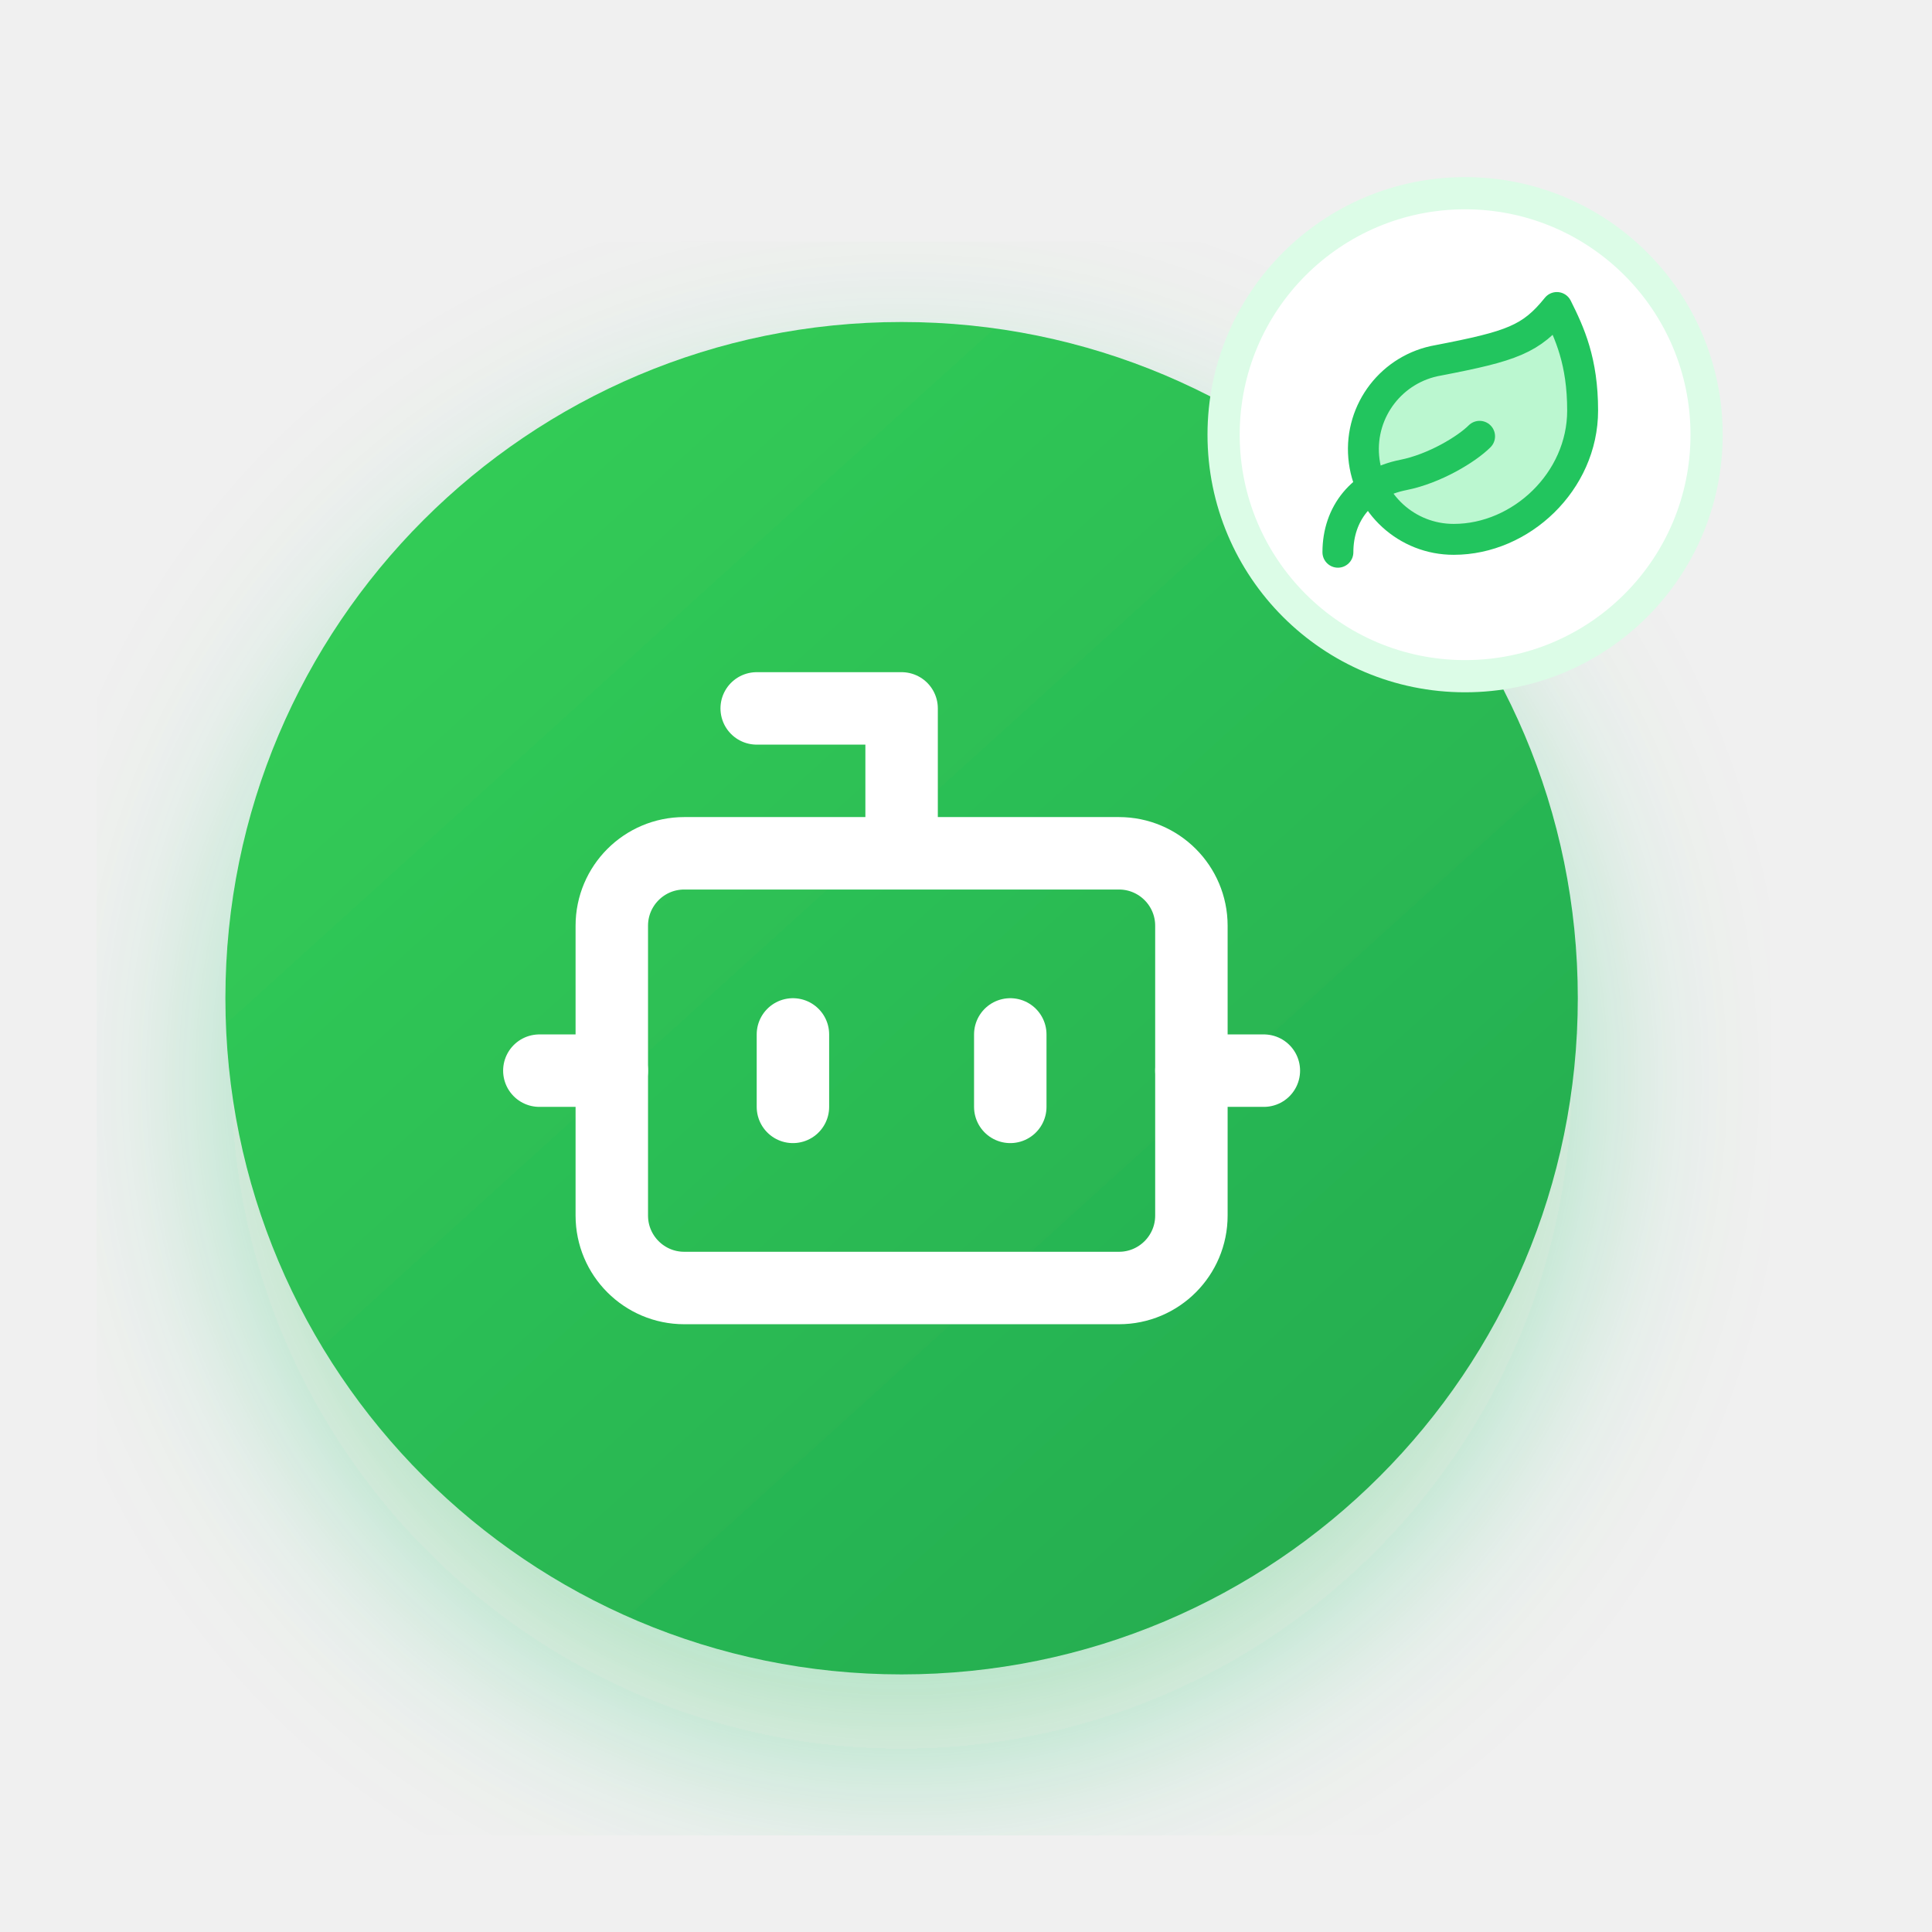
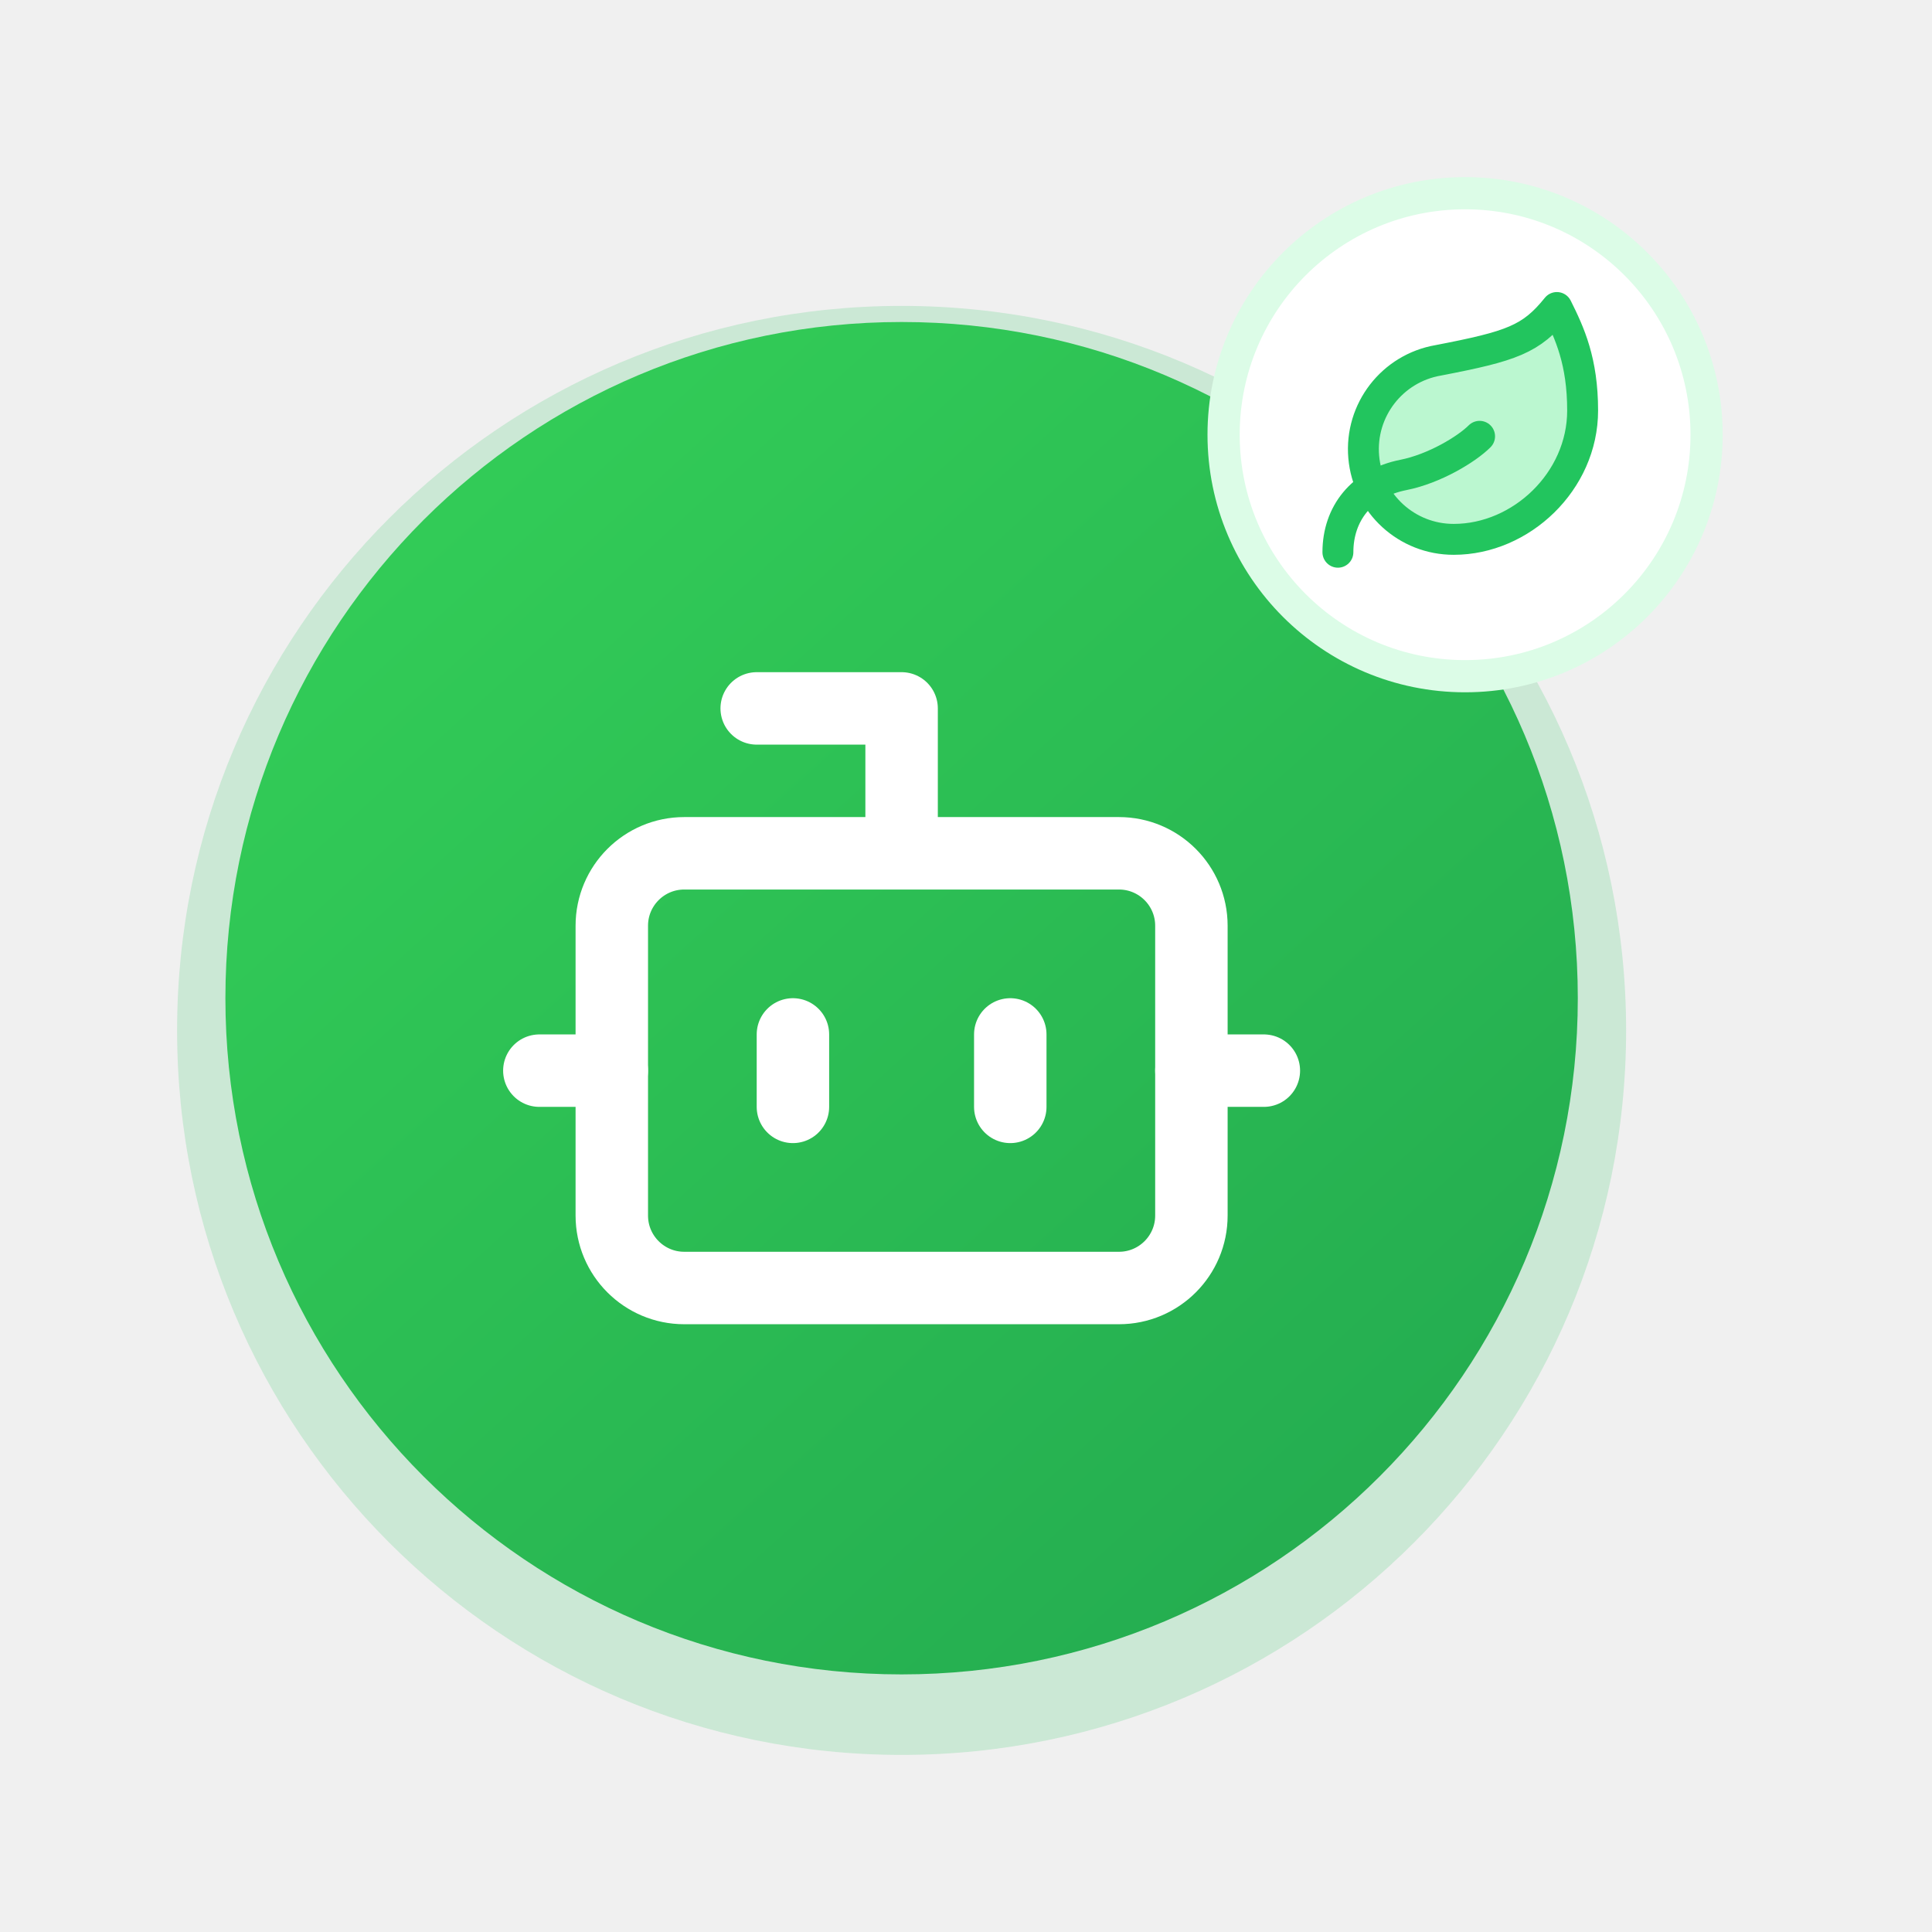
<svg xmlns="http://www.w3.org/2000/svg" viewBox="0 0 120 120" width="120" height="120" fill="none">
  <defs>
    <linearGradient id="ecoGrad" x1="20" y1="20" x2="96" y2="104" gradientUnits="userSpaceOnUse">
      <stop offset="0%" stop-color="#34d058" />
      <stop offset="100%" stop-color="#22a84f" />
    </linearGradient>
-     <filter id="softShadow" x="6" y="10" width="104" height="104" filterUnits="userSpaceOnUse">
-       <feDropShadow dx="0" dy="5" stdDeviation="6" flood-color="#22c55e" flood-opacity="0.32" />
-     </filter>
  </defs>
-   <circle cx="56" cy="62" r="42" fill="url(#ecoGrad)" filter="url(#softShadow)" />
-   <g transform="translate(29, 35) scale(2.25)" stroke="#ffffff" stroke-width="2" stroke-linecap="round" stroke-linejoin="round" fill="none">
+   <circle cx="56" cy="64" r="45" fill="#22c55e" fill-opacity="0.18" />
+   <circle cx="56" cy="62" r="42" fill="url(#ecoGrad)" />
+   <g transform="translate(29, 35) scale(2.25)" stroke="#ffffff" stroke-width="2" stroke-linecap="round" stroke-linejoin="round">
    <path d="M12 8V4H8" />
    <rect width="16" height="12" x="4" y="8" rx="2" />
    <path d="M2 14h2" />
    <path d="M20 14h2" />
    <path d="M15 13v2" />
    <path d="M9 13v2" />
  </g>
  <circle cx="91" cy="27" r="15" fill="#ffffff" stroke="#dcfce7" stroke-width="2" />
  <g transform="translate(81.5, 17.5) scale(0.8)" stroke="#22c55e" stroke-width="2.4" stroke-linecap="round" stroke-linejoin="round" fill="#bbf7d0">
    <path d="M11 20A7 7 0 0 1 9.8 6.1C15.5 5 17 4.48 19 2c1 2 2 4.18 2 8 0 5.5-4.78 10-10 10Z" />
    <path d="M2 21c0-3 1.85-5.36 5.08-6C9.5 14.52 12 13 13 12" fill="none" />
  </g>
</svg>
